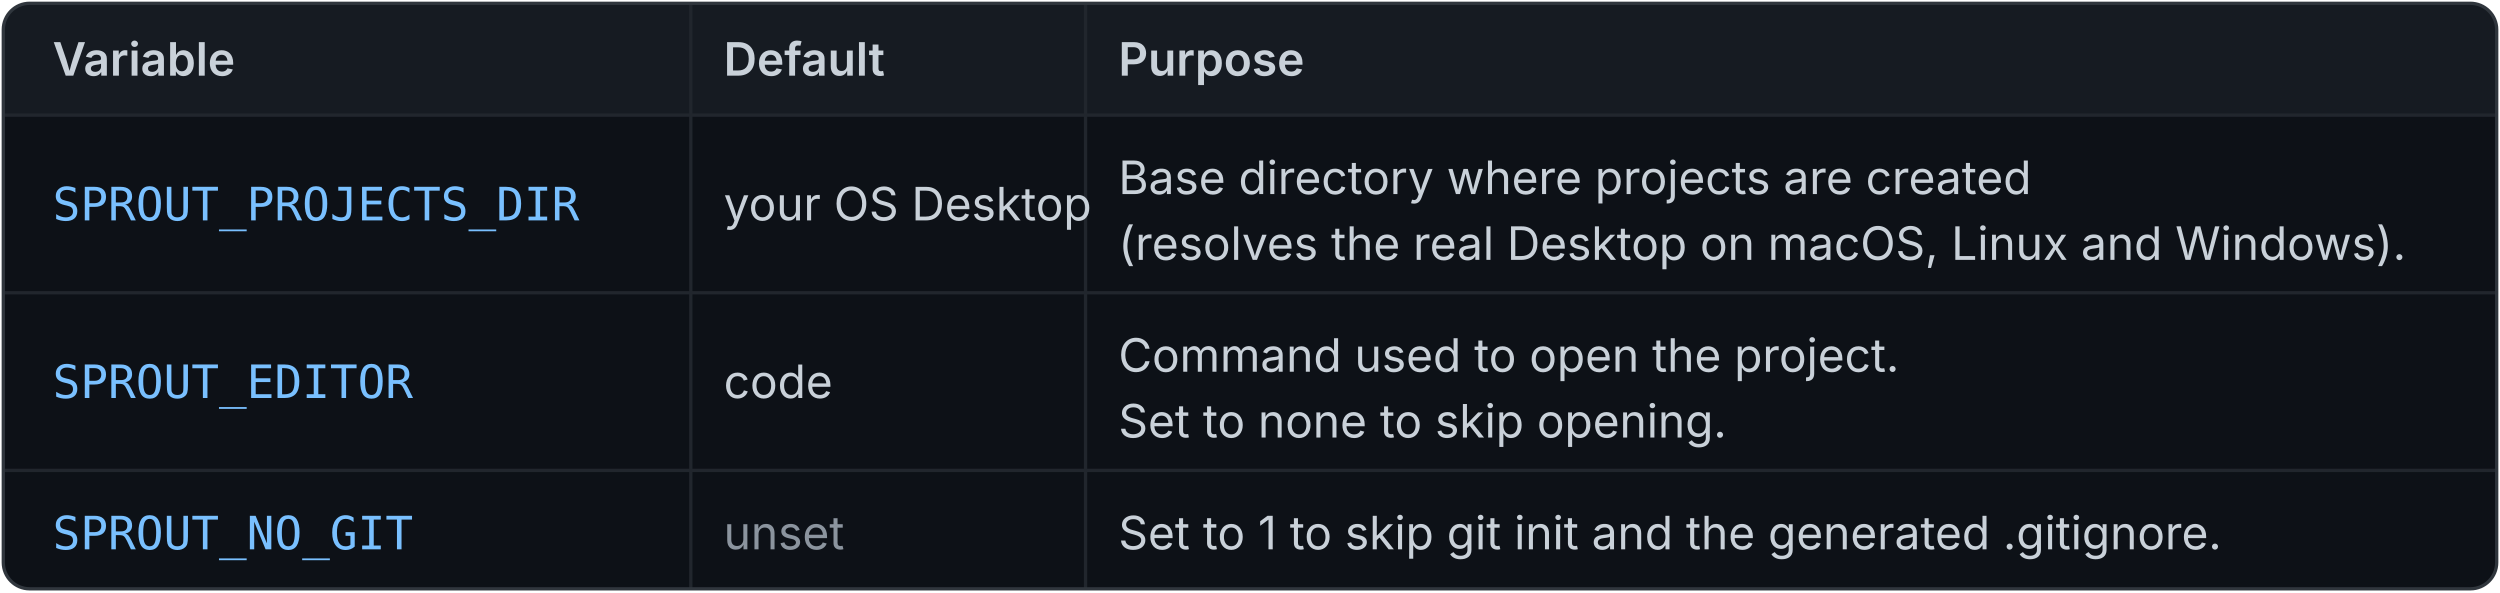
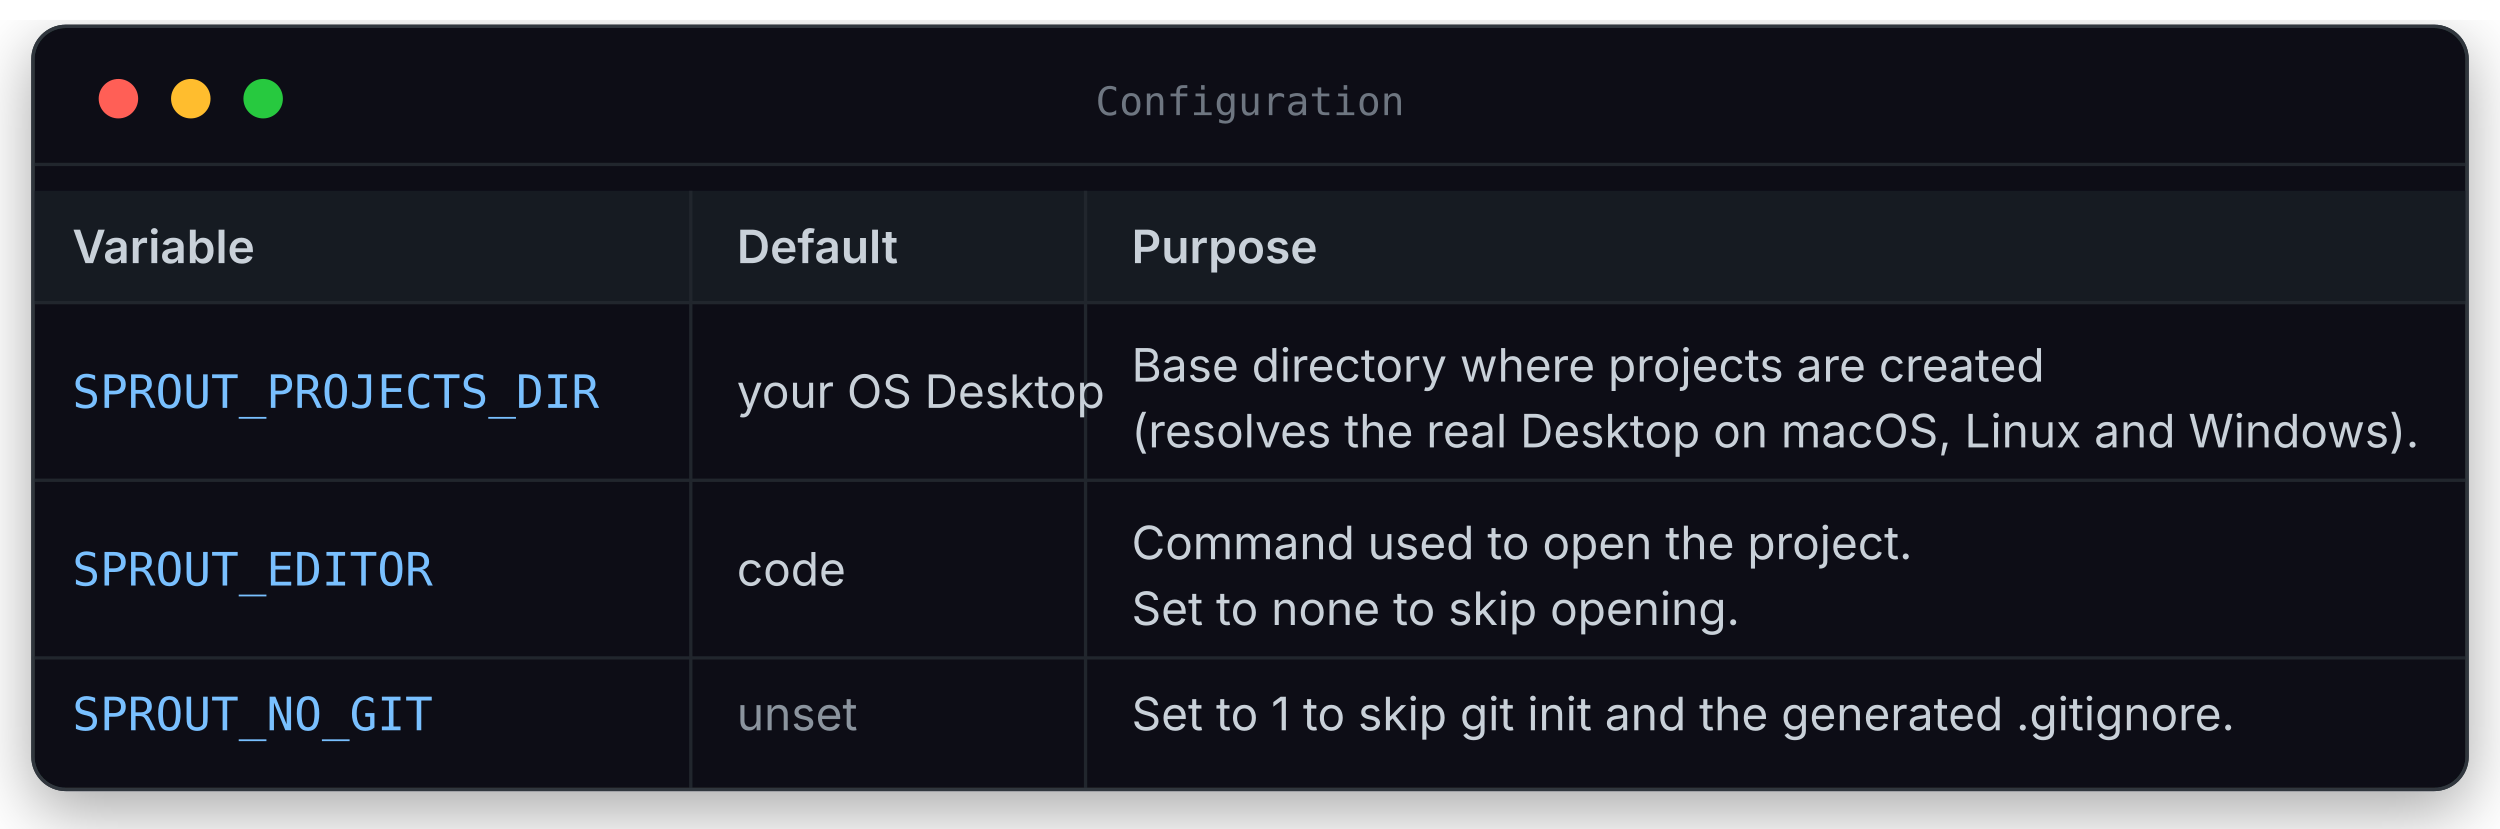
- <svg xmlns="http://www.w3.org/2000/svg" width="760" height="180" viewBox="0 0 760 180" font-family="ui-monospace, SFMono-Regular, Menlo, Consolas, monospace" font-size="14">
+ <svg xmlns="http://www.w3.org/2000/svg" width="760" height="252" viewBox="0 0 760 252" font-family="ui-monospace, SFMono-Regular, Menlo, Consolas, monospace" font-size="14">
  <defs>
-     <clipPath id="rc">
-       <rect x="1" y="1" width="758" height="178" rx="8" />
+     <filter id="sh" x="-20%" y="-20%" width="140%" height="140%">
+       <feDropShadow dx="0" dy="6" stdDeviation="10" flood-color="#000000" flood-opacity="0.35" />
+     </filter>
+     <clipPath id="winc">
+       <rect x="10" y="8" width="740" height="232" rx="10" />
    </clipPath>
  </defs>
-   <g clip-path="url(#rc)">
-     <rect x="1" y="1" width="758" height="178" fill="#0d1117" />
-     <rect x="1" y="1" width="758" height="34" fill="#161b22" />
-     <line x1="210" y1="1" x2="210" y2="179" stroke="#21262d" />
-     <line x1="330" y1="1" x2="330" y2="179" stroke="#21262d" />
-     <line x1="1" y1="35" x2="759" y2="35" stroke="#21262d" />
-     <line x1="1" y1="89" x2="759" y2="89" stroke="#21262d" />
-     <line x1="1" y1="143" x2="759" y2="143" stroke="#21262d" />
+   <rect x="10" y="8" width="740" height="232" rx="10" fill="#0d1117" stroke="#30363d" filter="url(#sh)" />
+   <circle cx="36" cy="30" r="6" fill="#ff5f56" />
+   <circle cx="58" cy="30" r="6" fill="#ffbd2e" />
+   <circle cx="80" cy="30" r="6" fill="#27c93f" />
+   <text x="380" y="35" text-anchor="middle" fill="#6e7681" font-size="12">Configuration</text>
+   <line x1="10" y1="50" x2="750" y2="50" stroke="#21262d" />
+   <g clip-path="url(#winc)">
+     <rect x="10" y="58" width="740" height="34" fill="#161b22" />
+     <line x1="210" y1="58" x2="210" y2="240" stroke="#21262d" />
+     <line x1="330" y1="58" x2="330" y2="240" stroke="#21262d" />
+     <line x1="10" y1="92" x2="750" y2="92" stroke="#21262d" />
+     <line x1="10" y1="146" x2="750" y2="146" stroke="#21262d" />
+     <line x1="10" y1="200" x2="750" y2="200" stroke="#21262d" />
  </g>
  <g font-family="system-ui, -apple-system, sans-serif" font-weight="600" fill="#c9d1d9">
-     <text x="16" y="23">Variable</text>
-     <text x="220" y="23">Default</text>
-     <text x="340" y="23">Purpose</text>
+     <text x="22" y="80">Variable</text>
+     <text x="224" y="80">Default</text>
+     <text x="344" y="80">Purpose</text>
  </g>
  <g fill="#79c0ff">
-     <text x="16" y="67">SPROUT_PROJECTS_DIR</text>
-     <text x="16" y="121">SPROUT_EDITOR</text>
-     <text x="16" y="167">SPROUT_NO_GIT</text>
+     <text x="22" y="124">SPROUT_PROJECTS_DIR</text>
+     <text x="22" y="178">SPROUT_EDITOR</text>
+     <text x="22" y="222">SPROUT_NO_GIT</text>
  </g>
  <g font-family="system-ui, -apple-system, sans-serif">
-     <text x="220" y="67" fill="#c9d1d9">your OS Desktop</text>
-     <text x="220" y="121" fill="#c9d1d9">code</text>
-     <text x="220" y="167" fill="#8b949e">unset</text>
-     <text x="340" y="59" fill="#c9d1d9">Base directory where projects are created</text>
-     <text x="340" y="79" fill="#c9d1d9">(resolves the real Desktop on macOS, Linux and Windows).</text>
-     <text x="340" y="113" fill="#c9d1d9">Command used to open the project.</text>
-     <text x="340" y="133" fill="#c9d1d9">Set to none to skip opening.</text>
-     <text x="340" y="167" fill="#c9d1d9">Set to 1 to skip git init and the generated .gitignore.</text>
+     <text x="224" y="124" fill="#c9d1d9">your OS Desktop</text>
+     <text x="224" y="178" fill="#c9d1d9">code</text>
+     <text x="224" y="222" fill="#8b949e">unset</text>
+     <text x="344" y="116" fill="#c9d1d9">Base directory where projects are created</text>
+     <text x="344" y="136" fill="#c9d1d9">(resolves the real Desktop on macOS, Linux and Windows).</text>
+     <text x="344" y="170" fill="#c9d1d9">Command used to open the project.</text>
+     <text x="344" y="190" fill="#c9d1d9">Set to none to skip opening.</text>
+     <text x="344" y="222" fill="#c9d1d9">Set to 1 to skip git init and the generated .gitignore.</text>
  </g>
-   <rect x="1" y="1" width="758" height="178" rx="8" fill="none" stroke="#30363d" />
+   <rect x="10" y="8" width="740" height="232" rx="10" fill="none" stroke="#30363d" />
</svg>
